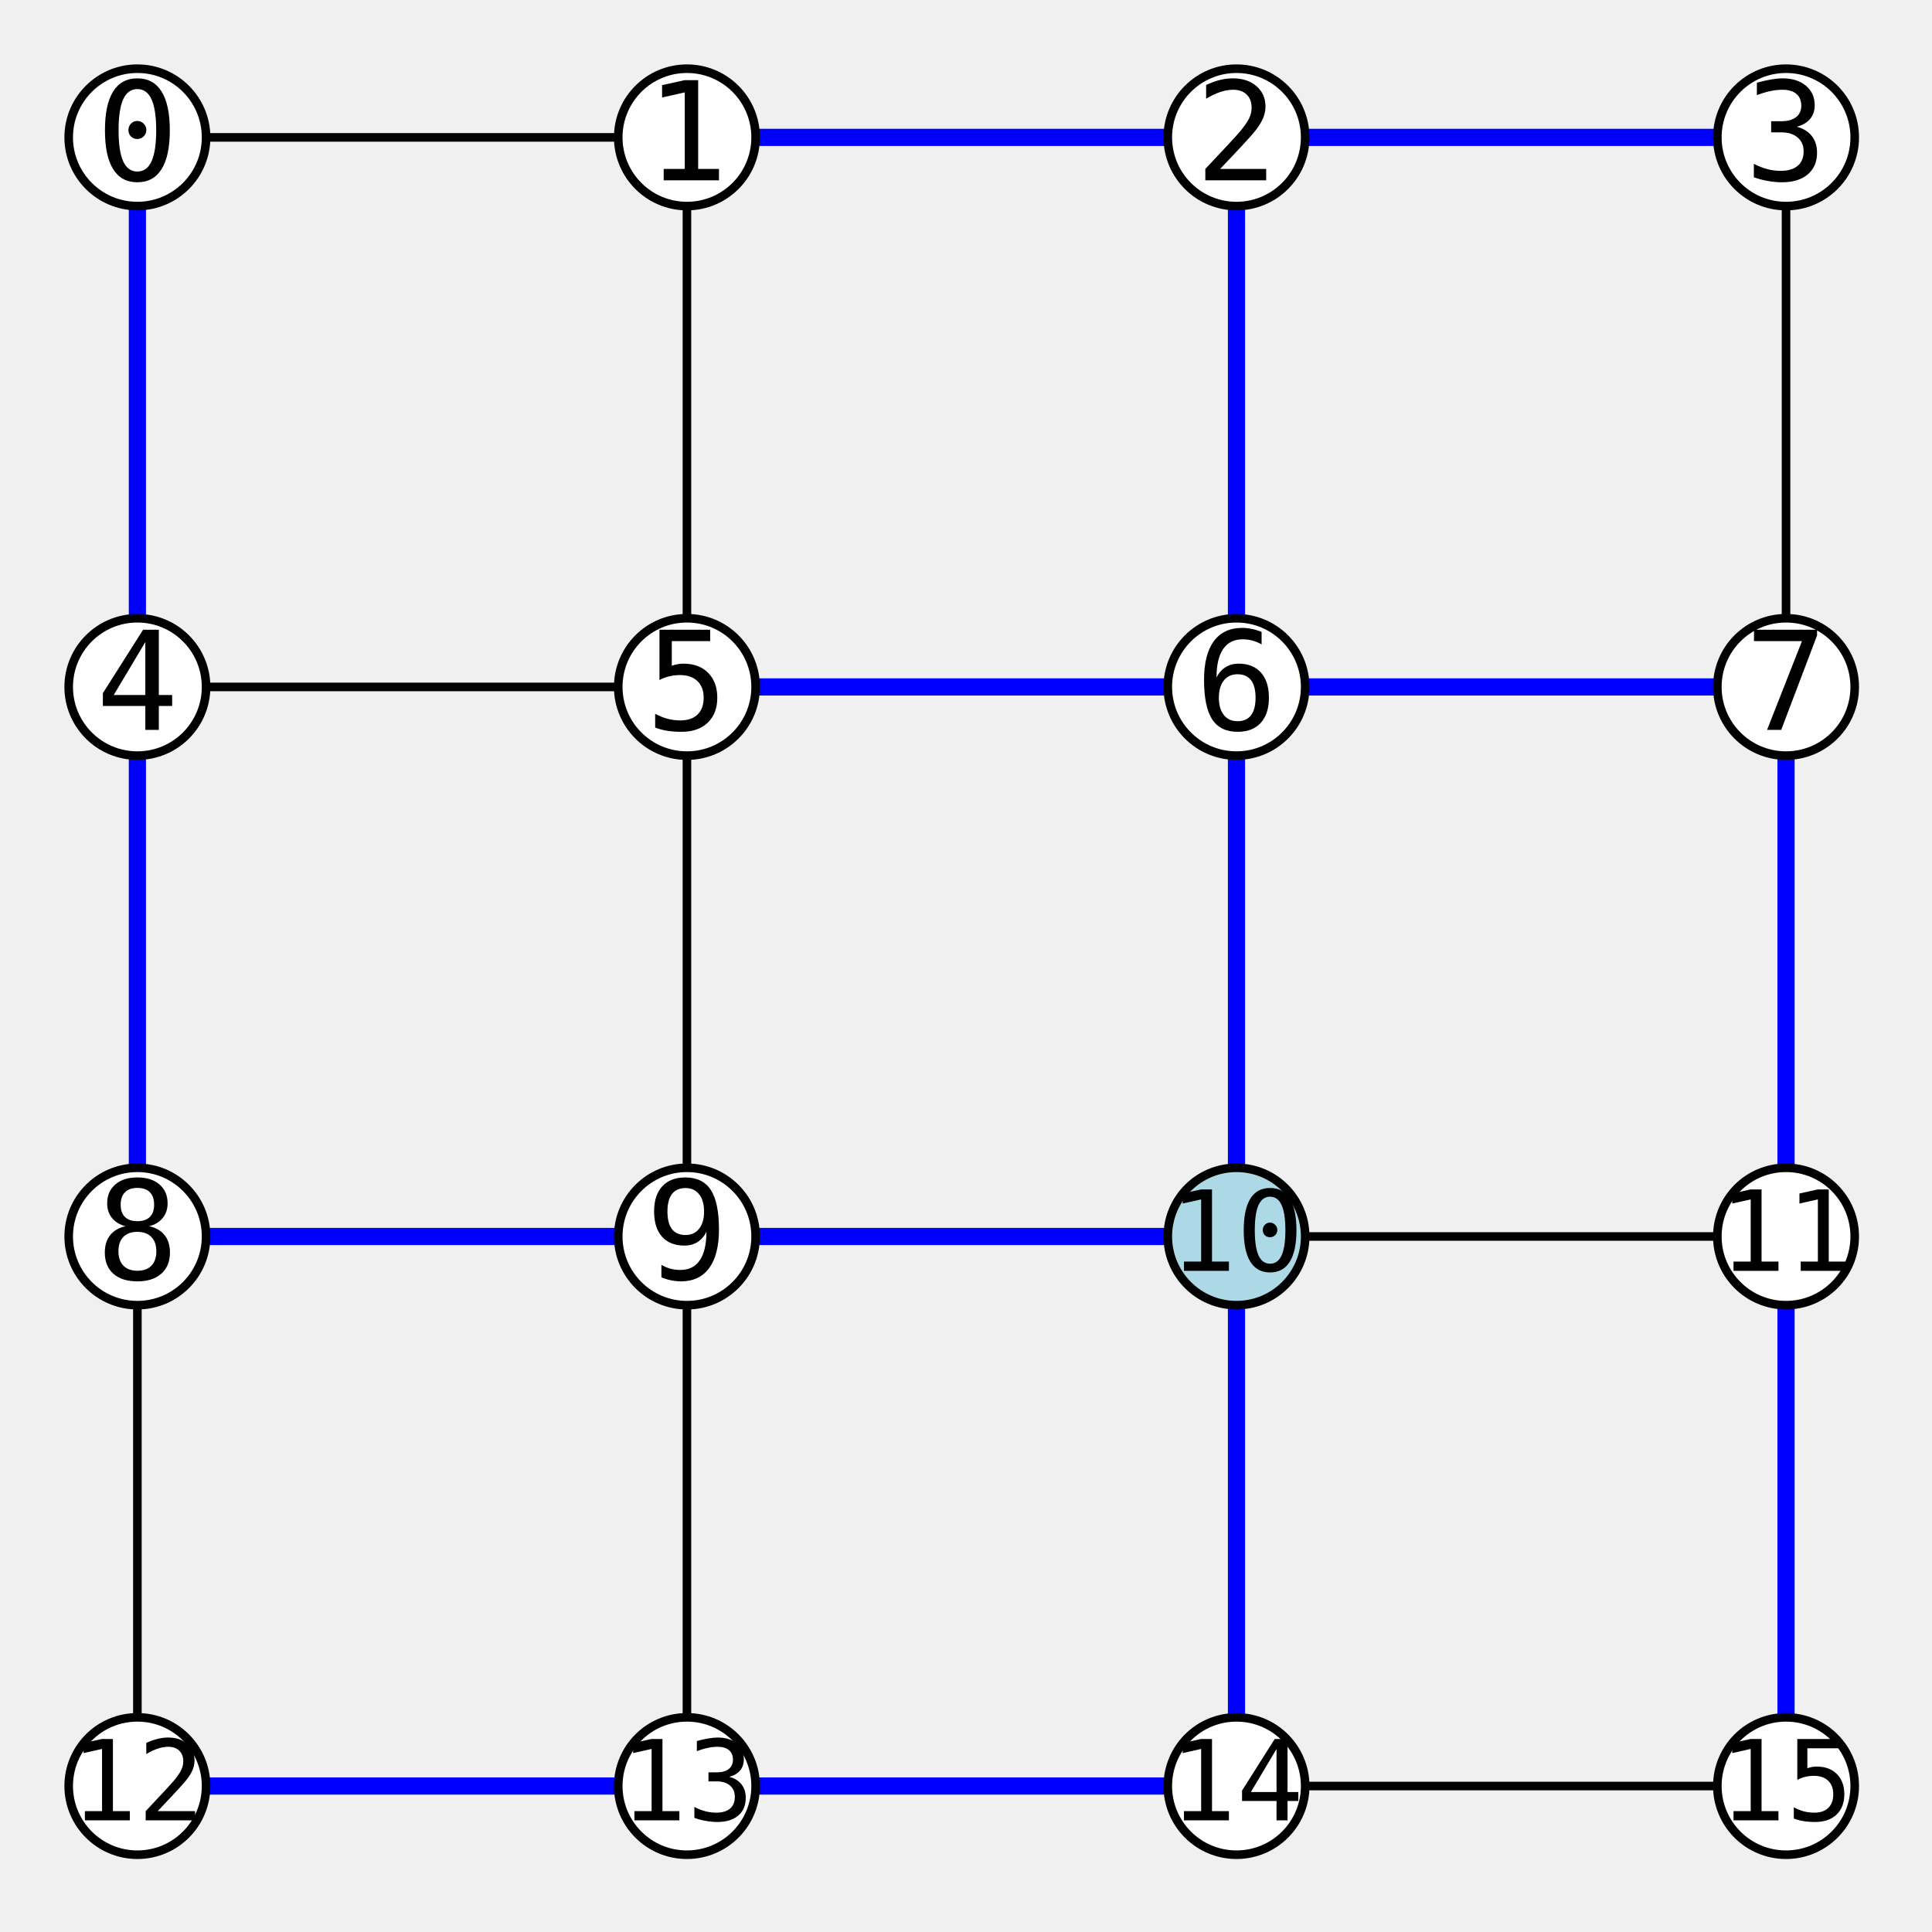
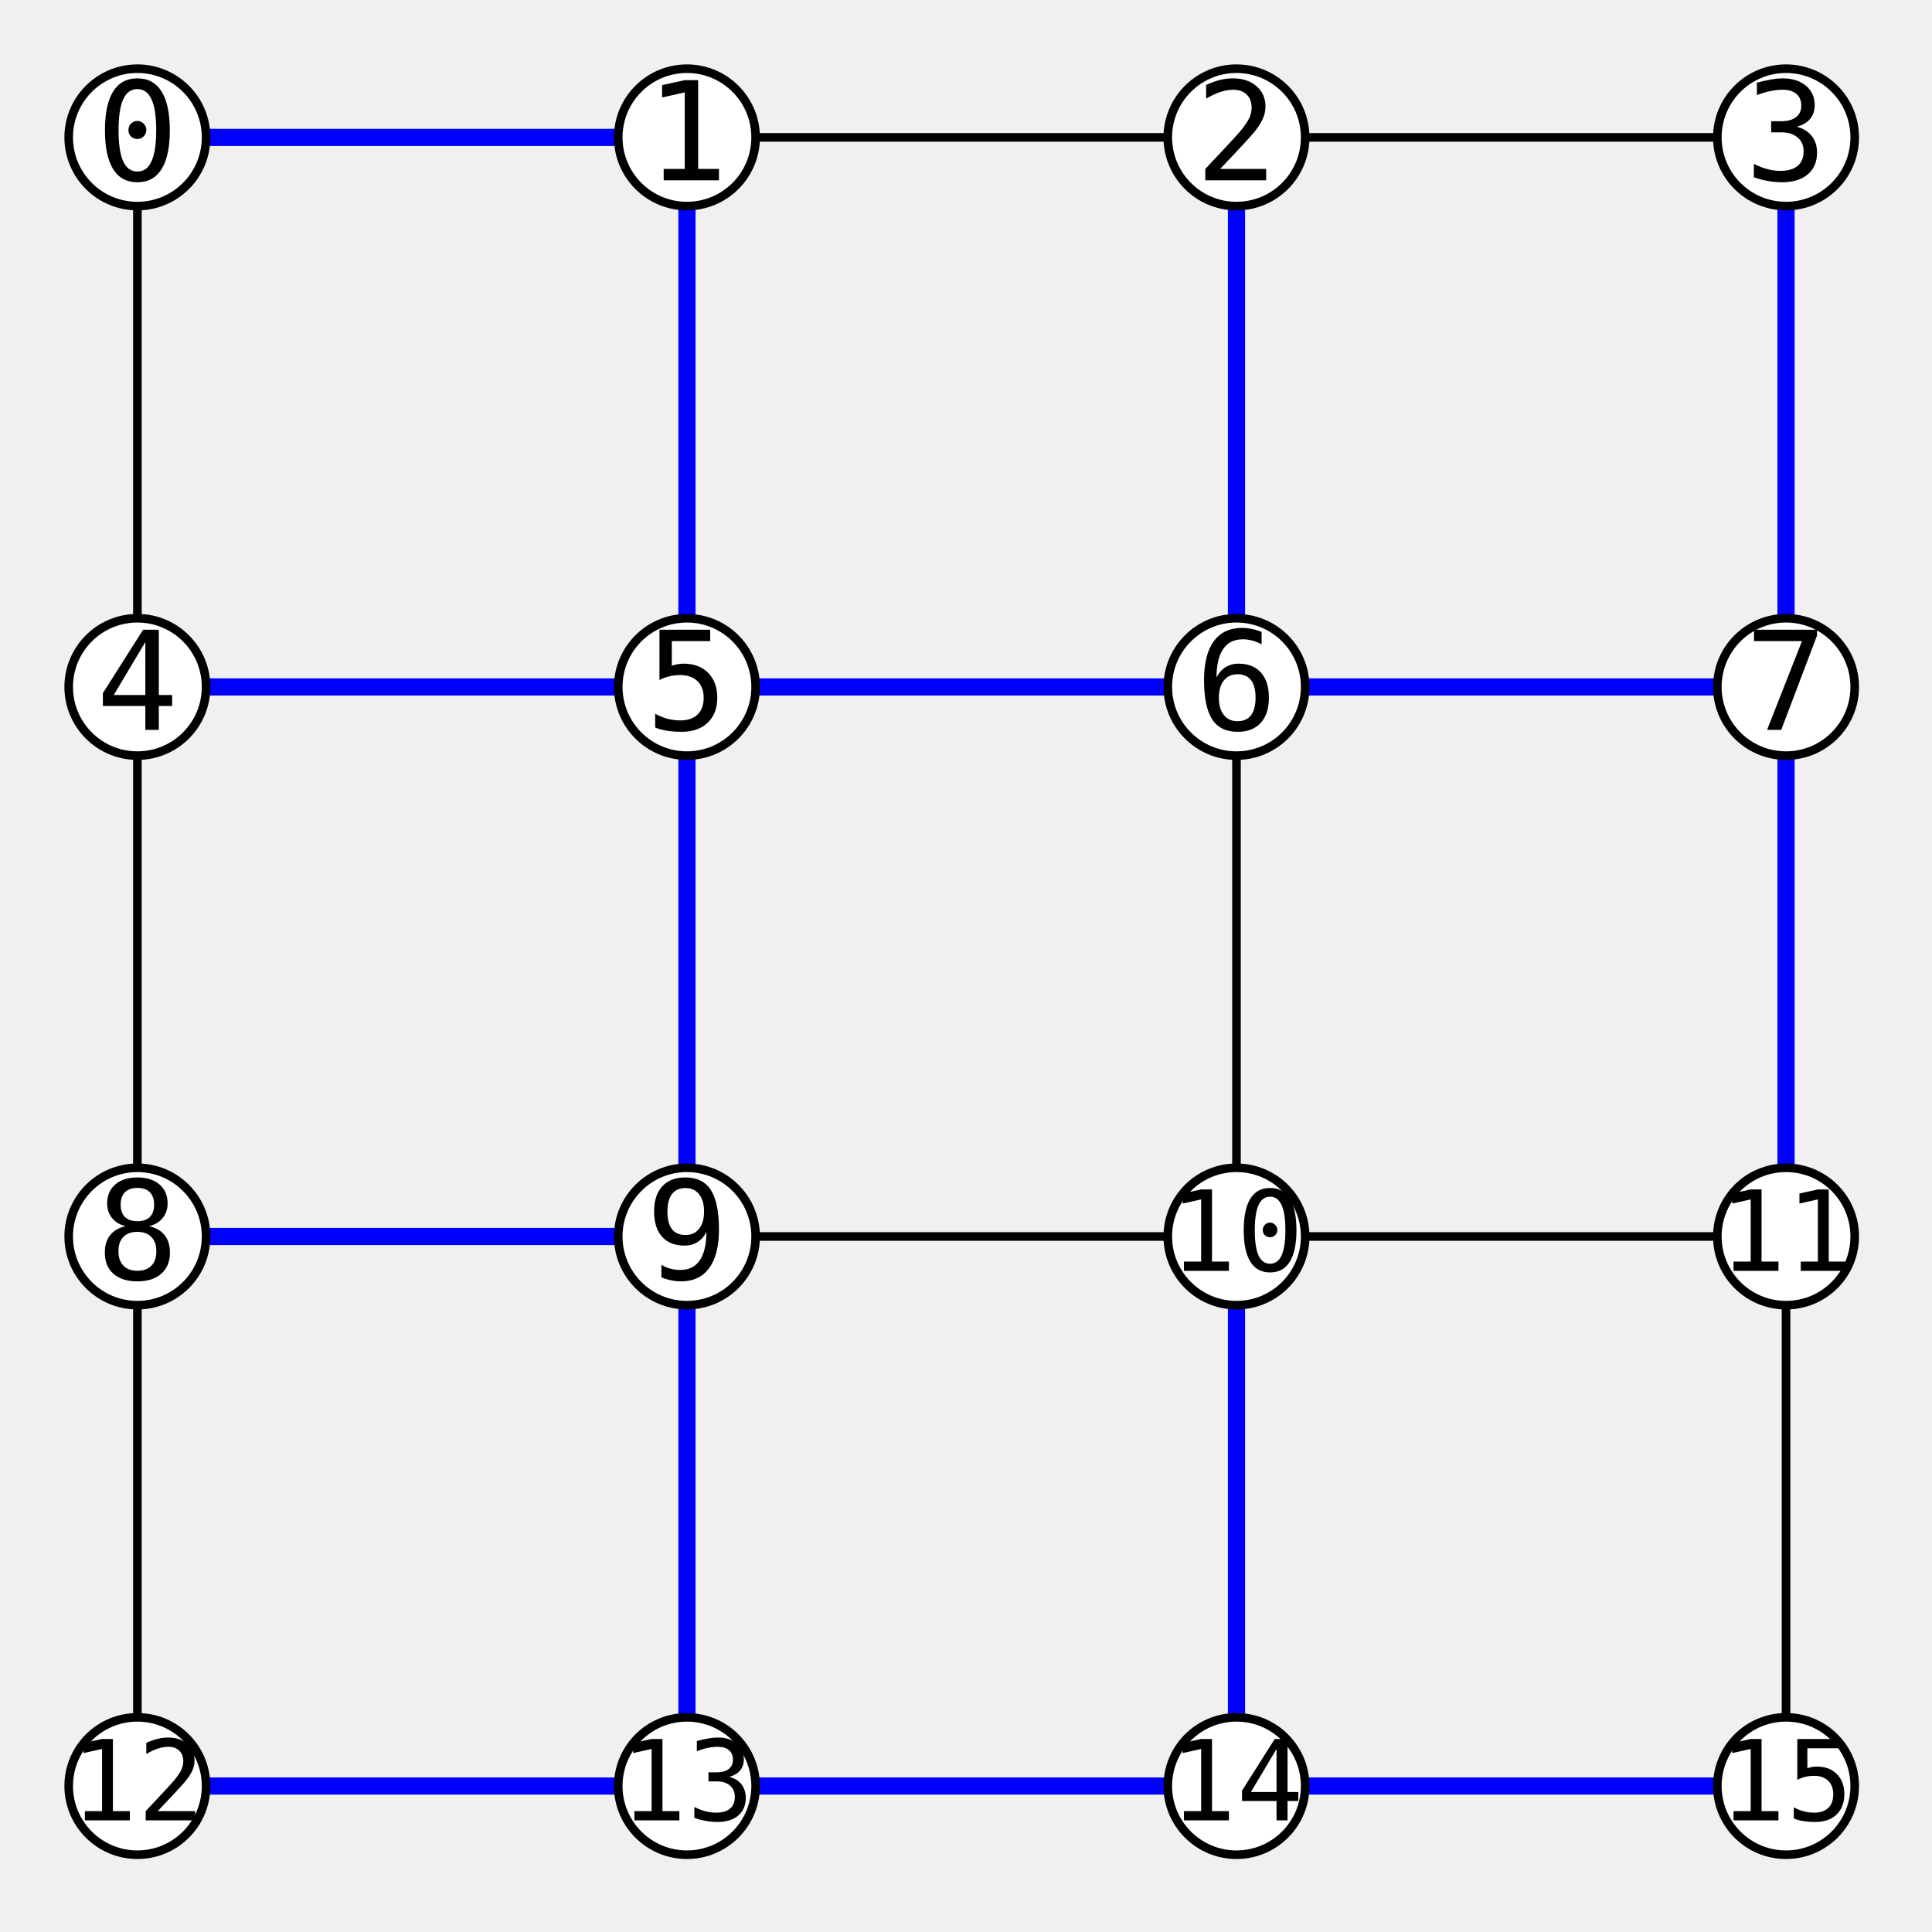
<svg xmlns="http://www.w3.org/2000/svg" width="360" height="360">
  <style>
    text {
        font-family:Consolas;
    }
</style>
  <g transform="scale(0.8)">
-     <line style="stroke-width: 2;" stroke="black" x1="32" y1="32" x2="160" y2="32" />
-     <line style="stroke-width: 4;" stroke="blue" x1="160" y1="32" x2="288" y2="32" />
-     <line style="stroke-width: 4;" stroke="blue" x1="288" y1="32" x2="416" y2="32" />
-     <line style="stroke-width: 2;" stroke="black" x1="32" y1="160" x2="160" y2="160" />
+     <line style="stroke-width: 4;" stroke="blue" x1="32" y1="32" x2="160" y2="32" />
+     <line style="stroke-width: 2;" stroke="black" x1="160" y1="32" x2="288" y2="32" />
+     <line style="stroke-width: 2;" stroke="black" x1="288" y1="32" x2="416" y2="32" />
+     <line style="stroke-width: 4;" stroke="blue" x1="32" y1="160" x2="160" y2="160" />
    <line style="stroke-width: 4;" stroke="blue" x1="160" y1="160" x2="288" y2="160" />
    <line style="stroke-width: 4;" stroke="blue" x1="288" y1="160" x2="416" y2="160" />
    <line style="stroke-width: 4;" stroke="blue" x1="32" y1="288" x2="160" y2="288" />
-     <line style="stroke-width: 4;" stroke="blue" x1="160" y1="288" x2="288" y2="288" />
+     <line style="stroke-width: 2;" stroke="black" x1="160" y1="288" x2="288" y2="288" />
    <line style="stroke-width: 2;" stroke="black" x1="288" y1="288" x2="416" y2="288" />
    <line style="stroke-width: 4;" stroke="blue" x1="32" y1="416" x2="160" y2="416" />
    <line style="stroke-width: 4;" stroke="blue" x1="160" y1="416" x2="288" y2="416" />
-     <line style="stroke-width: 2;" stroke="black" x1="288" y1="416" x2="416" y2="416" />
-     <line style="stroke-width: 4;" stroke="blue" x1="32" y1="32" x2="32" y2="160" />
-     <line style="stroke-width: 4;" stroke="blue" x1="32" y1="160" x2="32" y2="288" />
+     <line style="stroke-width: 4;" stroke="blue" x1="288" y1="416" x2="416" y2="416" />
+     <line style="stroke-width: 2;" stroke="black" x1="32" y1="32" x2="32" y2="160" />
+     <line style="stroke-width: 2;" stroke="black" x1="32" y1="160" x2="32" y2="288" />
    <line style="stroke-width: 2;" stroke="black" x1="32" y1="288" x2="32" y2="416" />
-     <line style="stroke-width: 2;" stroke="black" x1="160" y1="32" x2="160" y2="160" />
-     <line style="stroke-width: 2;" stroke="black" x1="160" y1="160" x2="160" y2="288" />
-     <line style="stroke-width: 2;" stroke="black" x1="160" y1="288" x2="160" y2="416" />
+     <line style="stroke-width: 4;" stroke="blue" x1="160" y1="32" x2="160" y2="160" />
+     <line style="stroke-width: 4;" stroke="blue" x1="160" y1="160" x2="160" y2="288" />
+     <line style="stroke-width: 4;" stroke="blue" x1="160" y1="288" x2="160" y2="416" />
    <line style="stroke-width: 4;" stroke="blue" x1="288" y1="32" x2="288" y2="160" />
-     <line style="stroke-width: 4;" stroke="blue" x1="288" y1="160" x2="288" y2="288" />
+     <line style="stroke-width: 2;" stroke="black" x1="288" y1="160" x2="288" y2="288" />
    <line style="stroke-width: 4;" stroke="blue" x1="288" y1="288" x2="288" y2="416" />
-     <line style="stroke-width: 2;" stroke="black" x1="416" y1="32" x2="416" y2="160" />
+     <line style="stroke-width: 4;" stroke="blue" x1="416" y1="32" x2="416" y2="160" />
    <line style="stroke-width: 4;" stroke="blue" x1="416" y1="160" x2="416" y2="288" />
-     <line style="stroke-width: 4;" stroke="blue" x1="416" y1="288" x2="416" y2="416" />
+     <line style="stroke-width: 2;" stroke="black" x1="416" y1="288" x2="416" y2="416" />
    <circle cx="32" cy="32" r="16" fill="white" stroke="black" stroke-width="2" />
    <text text-anchor="middle" x="32" y="42" font-size="32">0</text>
    <circle cx="160" cy="32" r="16" fill="white" stroke="black" stroke-width="2" />
    <text text-anchor="middle" x="160" y="42" font-size="32">1</text>
    <circle cx="288" cy="32" r="16" fill="white" stroke="black" stroke-width="2" />
    <text text-anchor="middle" x="288" y="42" font-size="32">2</text>
    <circle cx="416" cy="32" r="16" fill="white" stroke="black" stroke-width="2" />
    <text text-anchor="middle" x="416" y="42" font-size="32">3</text>
    <circle cx="32" cy="160" r="16" fill="white" stroke="black" stroke-width="2" />
    <text text-anchor="middle" x="32" y="170" font-size="32">4</text>
    <circle cx="160" cy="160" r="16" fill="white" stroke="black" stroke-width="2" />
    <text text-anchor="middle" x="160" y="170" font-size="32">5</text>
    <circle cx="288" cy="160" r="16" fill="white" stroke="black" stroke-width="2" />
    <text text-anchor="middle" x="288" y="170" font-size="32">6</text>
    <circle cx="416" cy="160" r="16" fill="white" stroke="black" stroke-width="2" />
    <text text-anchor="middle" x="416" y="170" font-size="32">7</text>
    <circle cx="32" cy="288" r="16" fill="white" stroke="black" stroke-width="2" />
    <text text-anchor="middle" x="32" y="298" font-size="32">8</text>
    <circle cx="160" cy="288" r="16" fill="white" stroke="black" stroke-width="2" />
    <text text-anchor="middle" x="160" y="298" font-size="32">9</text>
-     <circle cx="288" cy="288" r="16" fill="lightblue" stroke="black" stroke-width="2" />
+     <circle cx="288" cy="288" r="16" fill="white" stroke="black" stroke-width="2" />
    <text text-anchor="middle" x="288" y="296" font-size="26">10</text>
    <circle cx="416" cy="288" r="16" fill="white" stroke="black" stroke-width="2" />
    <text text-anchor="middle" x="416" y="296" font-size="26">11</text>
    <circle cx="32" cy="416" r="16" fill="white" stroke="black" stroke-width="2" />
    <text text-anchor="middle" x="32" y="424" font-size="26">12</text>
    <circle cx="160" cy="416" r="16" fill="white" stroke="black" stroke-width="2" />
    <text text-anchor="middle" x="160" y="424" font-size="26">13</text>
    <circle cx="288" cy="416" r="16" fill="white" stroke="black" stroke-width="2" />
    <text text-anchor="middle" x="288" y="424" font-size="26">14</text>
    <circle cx="416" cy="416" r="16" fill="white" stroke="black" stroke-width="2" />
    <text text-anchor="middle" x="416" y="424" font-size="26">15</text>
  </g>
</svg>
